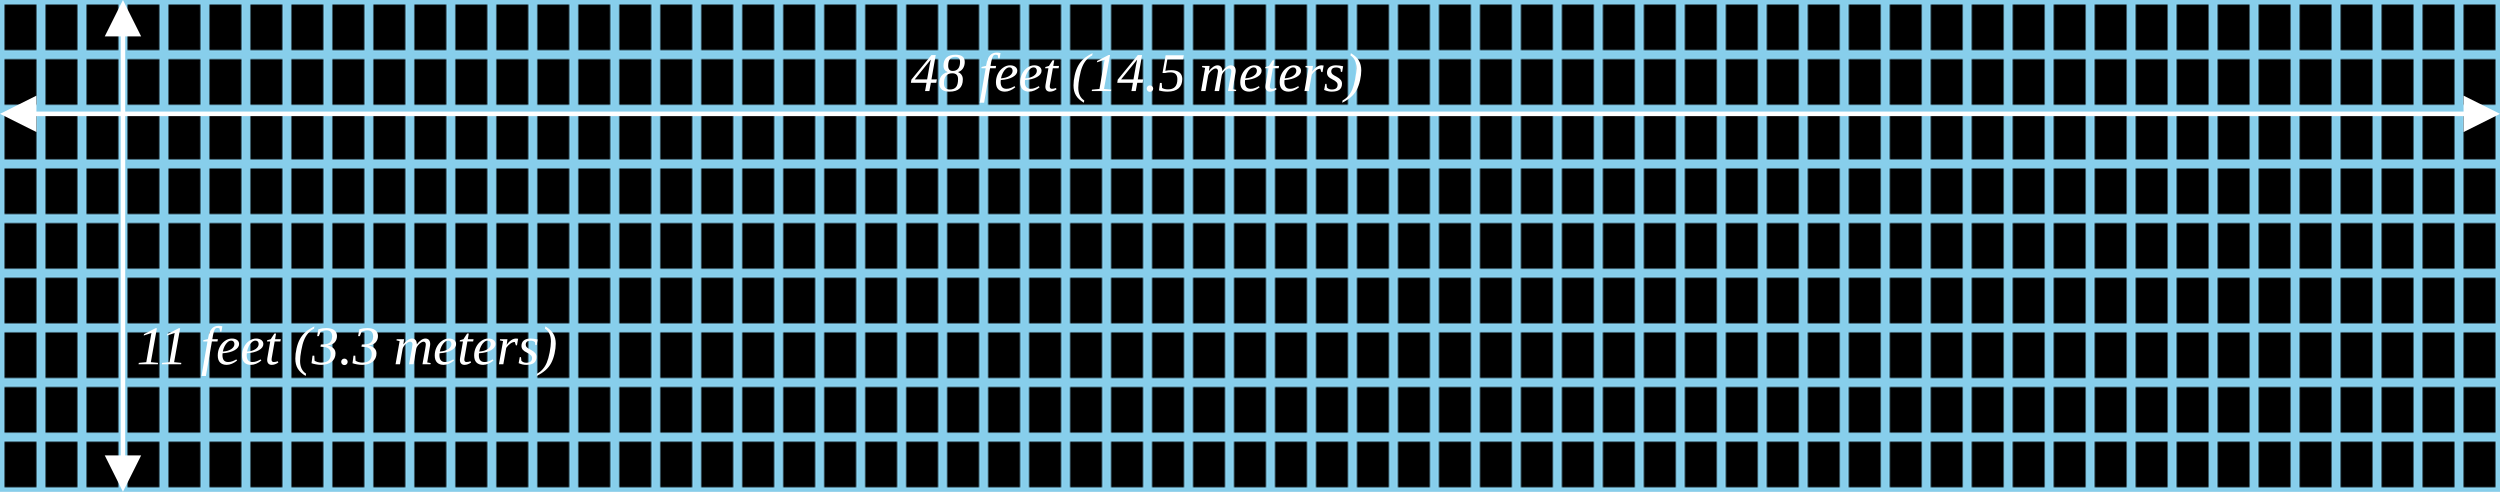
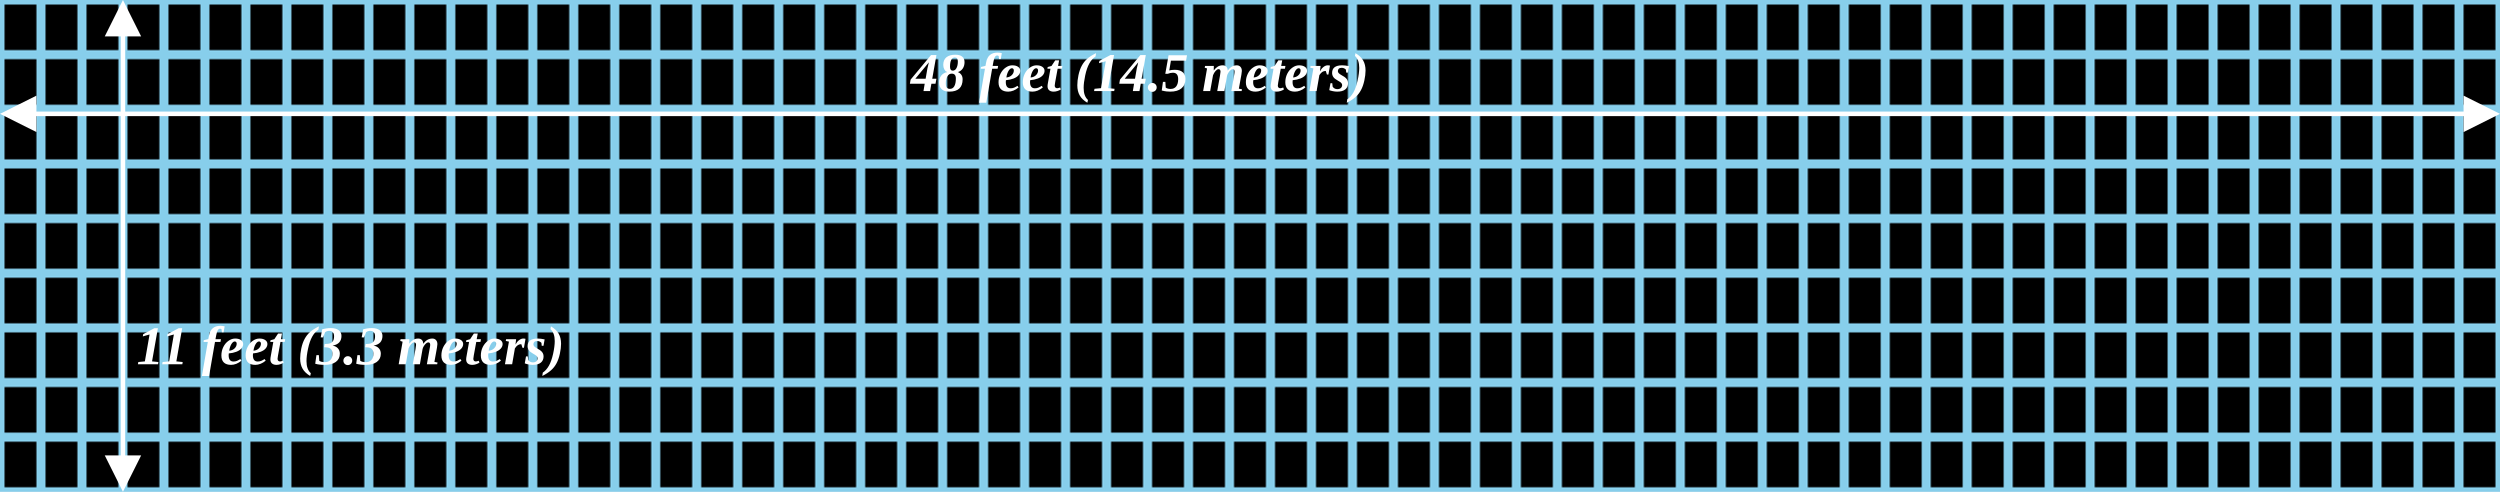
<svg xmlns="http://www.w3.org/2000/svg" width="100%" height="100%">
  <defs>
    <pattern id="tile" width="9" height="12" patternUnits="userSpaceOnUse">
      <rect width="9" height="12" stroke="skyblue" stroke-width="2" />
    </pattern>
    <marker id="arrow" viewBox="0 0 10 10" refX="5" refY="5" fill="white" markerWidth="8" markerHeight="8" orient="auto-start-reverse">
      <path d="M 0 0 L 10 5 L 0 10 z" />
    </marker>
  </defs>
  <rect width="549" height="108" fill="url(#tile)" />
-   <text x="200" y="20" height="120" font-style="italic" fill="white">48 feet (14.5 meters)</text>
-   <text x="30" y="80" height="120" font-style="italic" fill="white">11 feet (3.3 meters)</text>
+   <text x="200" y="20" height="120" font-style="italic" font-weight="bold" fill="white">48 feet (14.5 meters)</text>
+   <text x="30" y="80" height="120" font-style="italic" font-weight="bold" fill="white">11 feet (3.3 meters)</text>
  <polyline points="4,25 545,25" stroke="white" marker-start="url(#arrow)" marker-end="url(#arrow)" />
  <polyline points="27,4 27,104" stroke="white" marker-start="url(#arrow)" marker-end="url(#arrow)" />
</svg>
